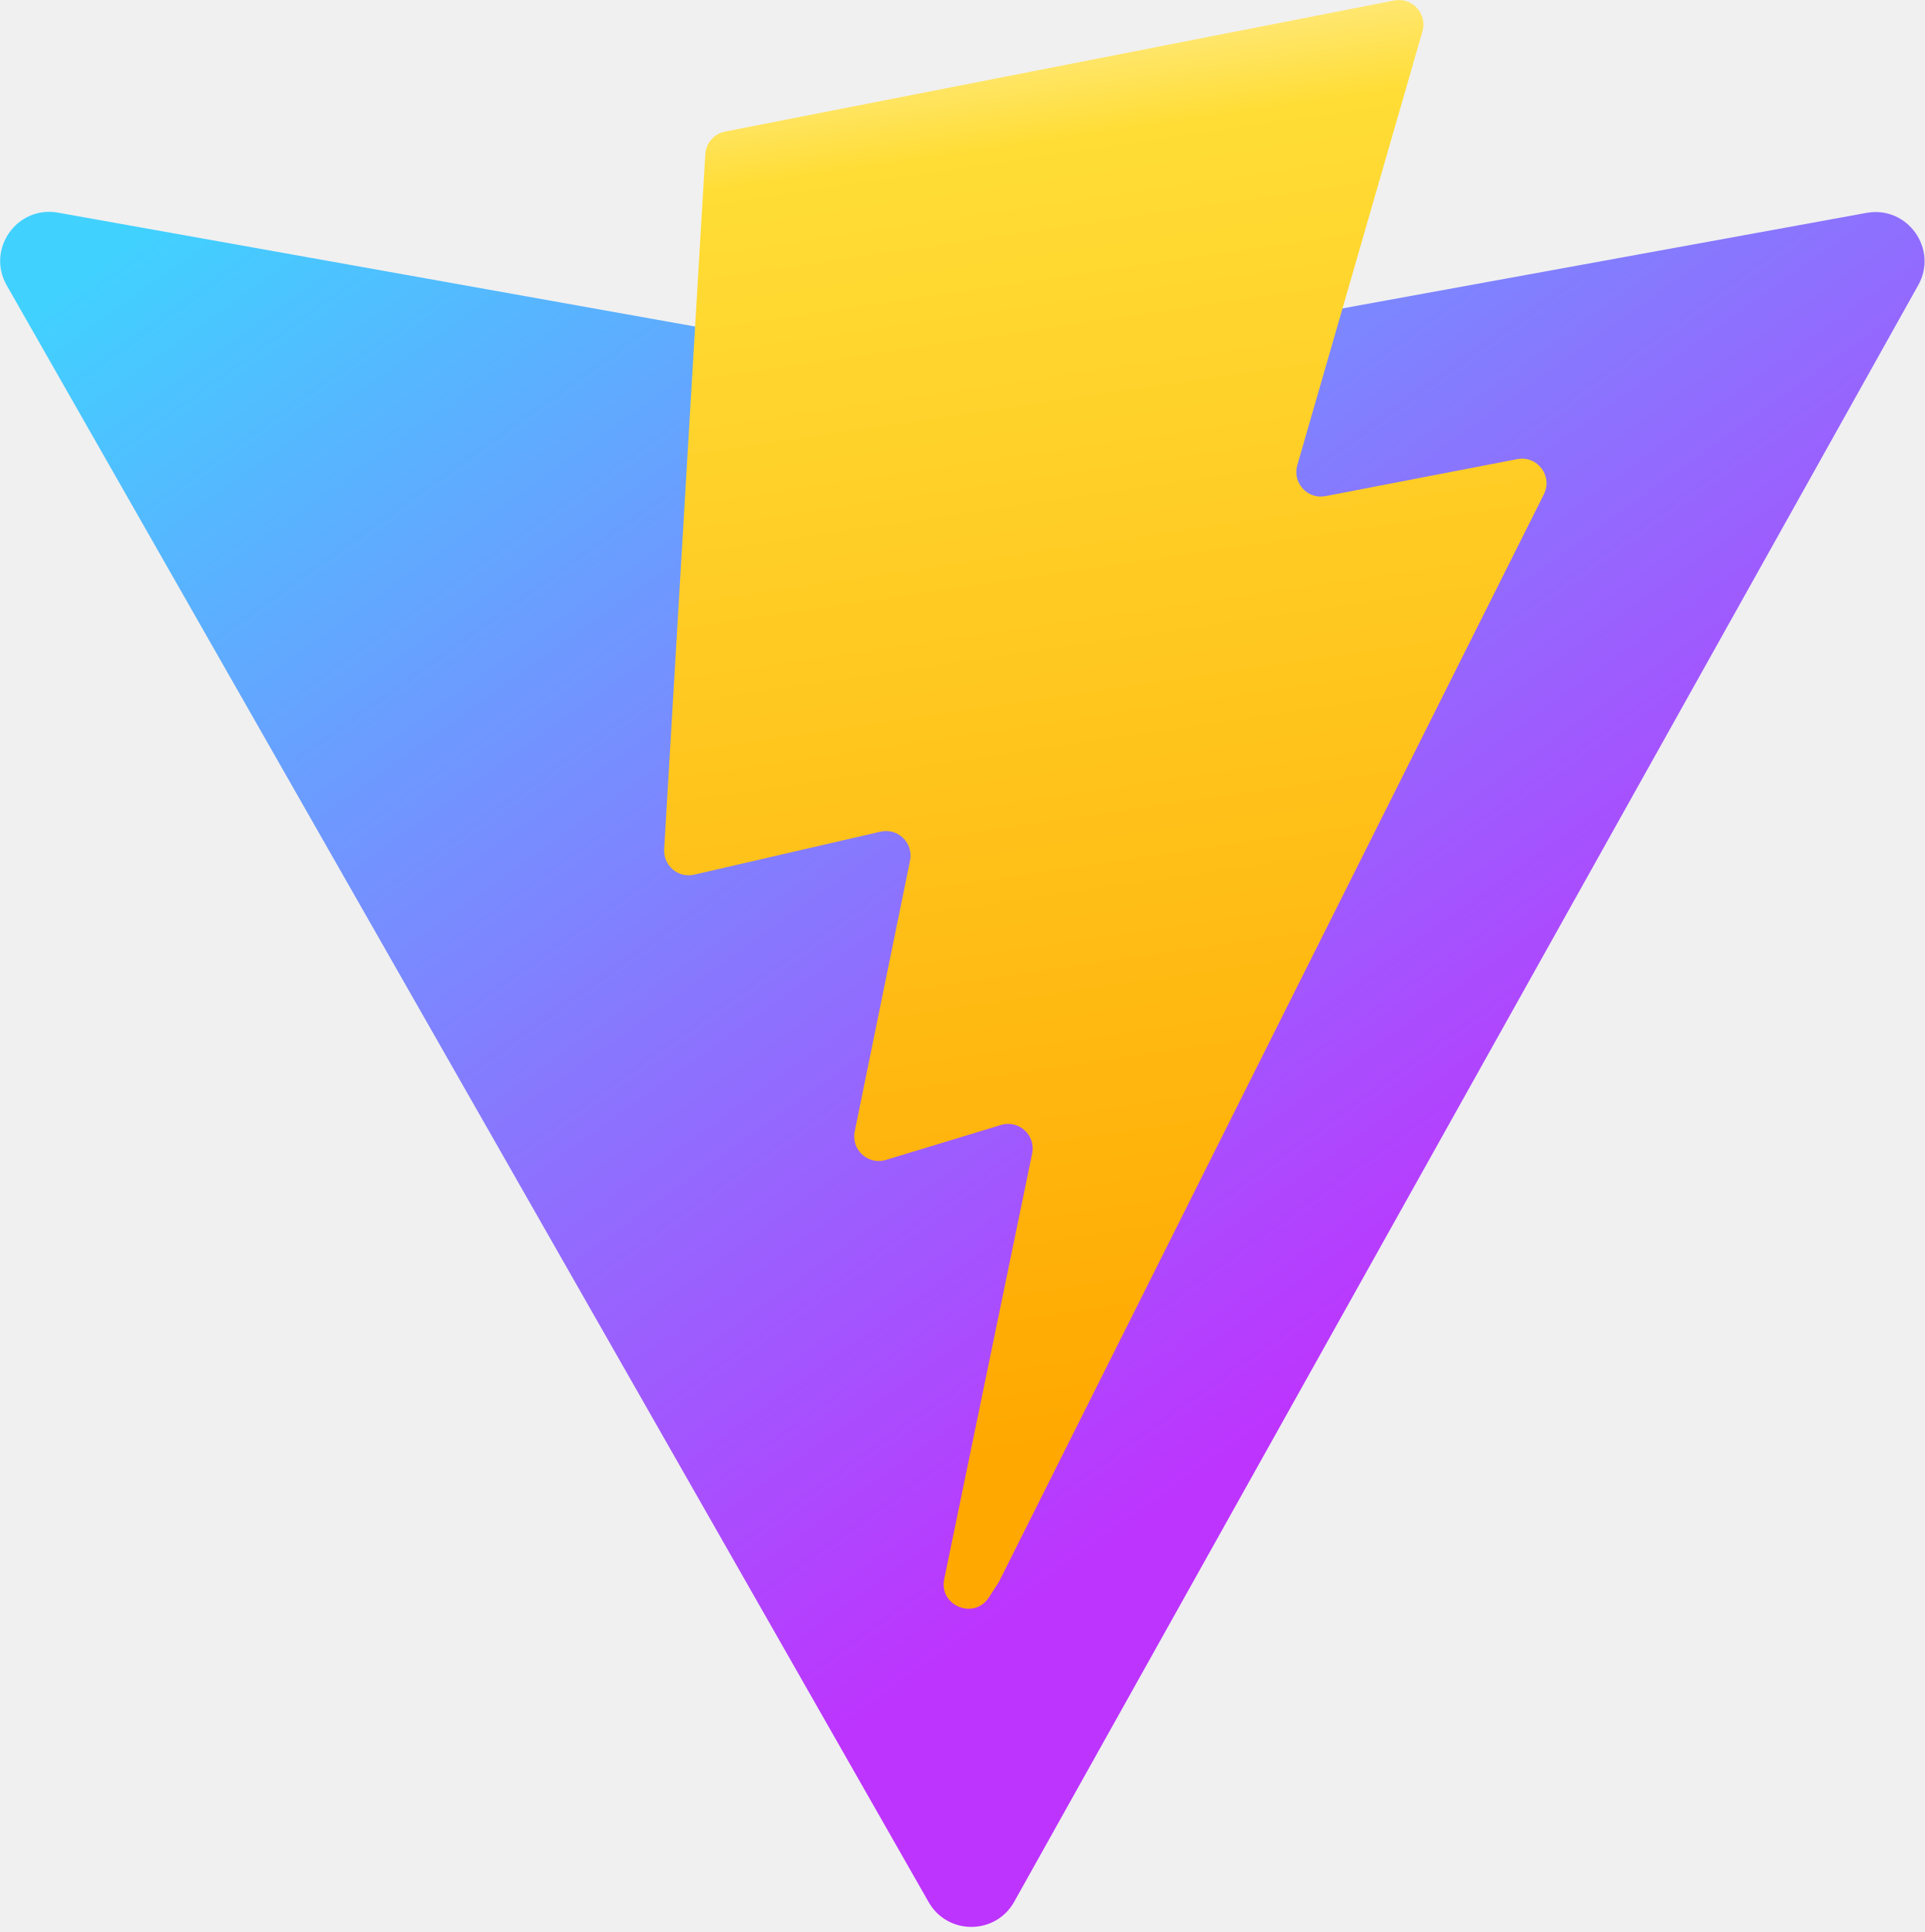
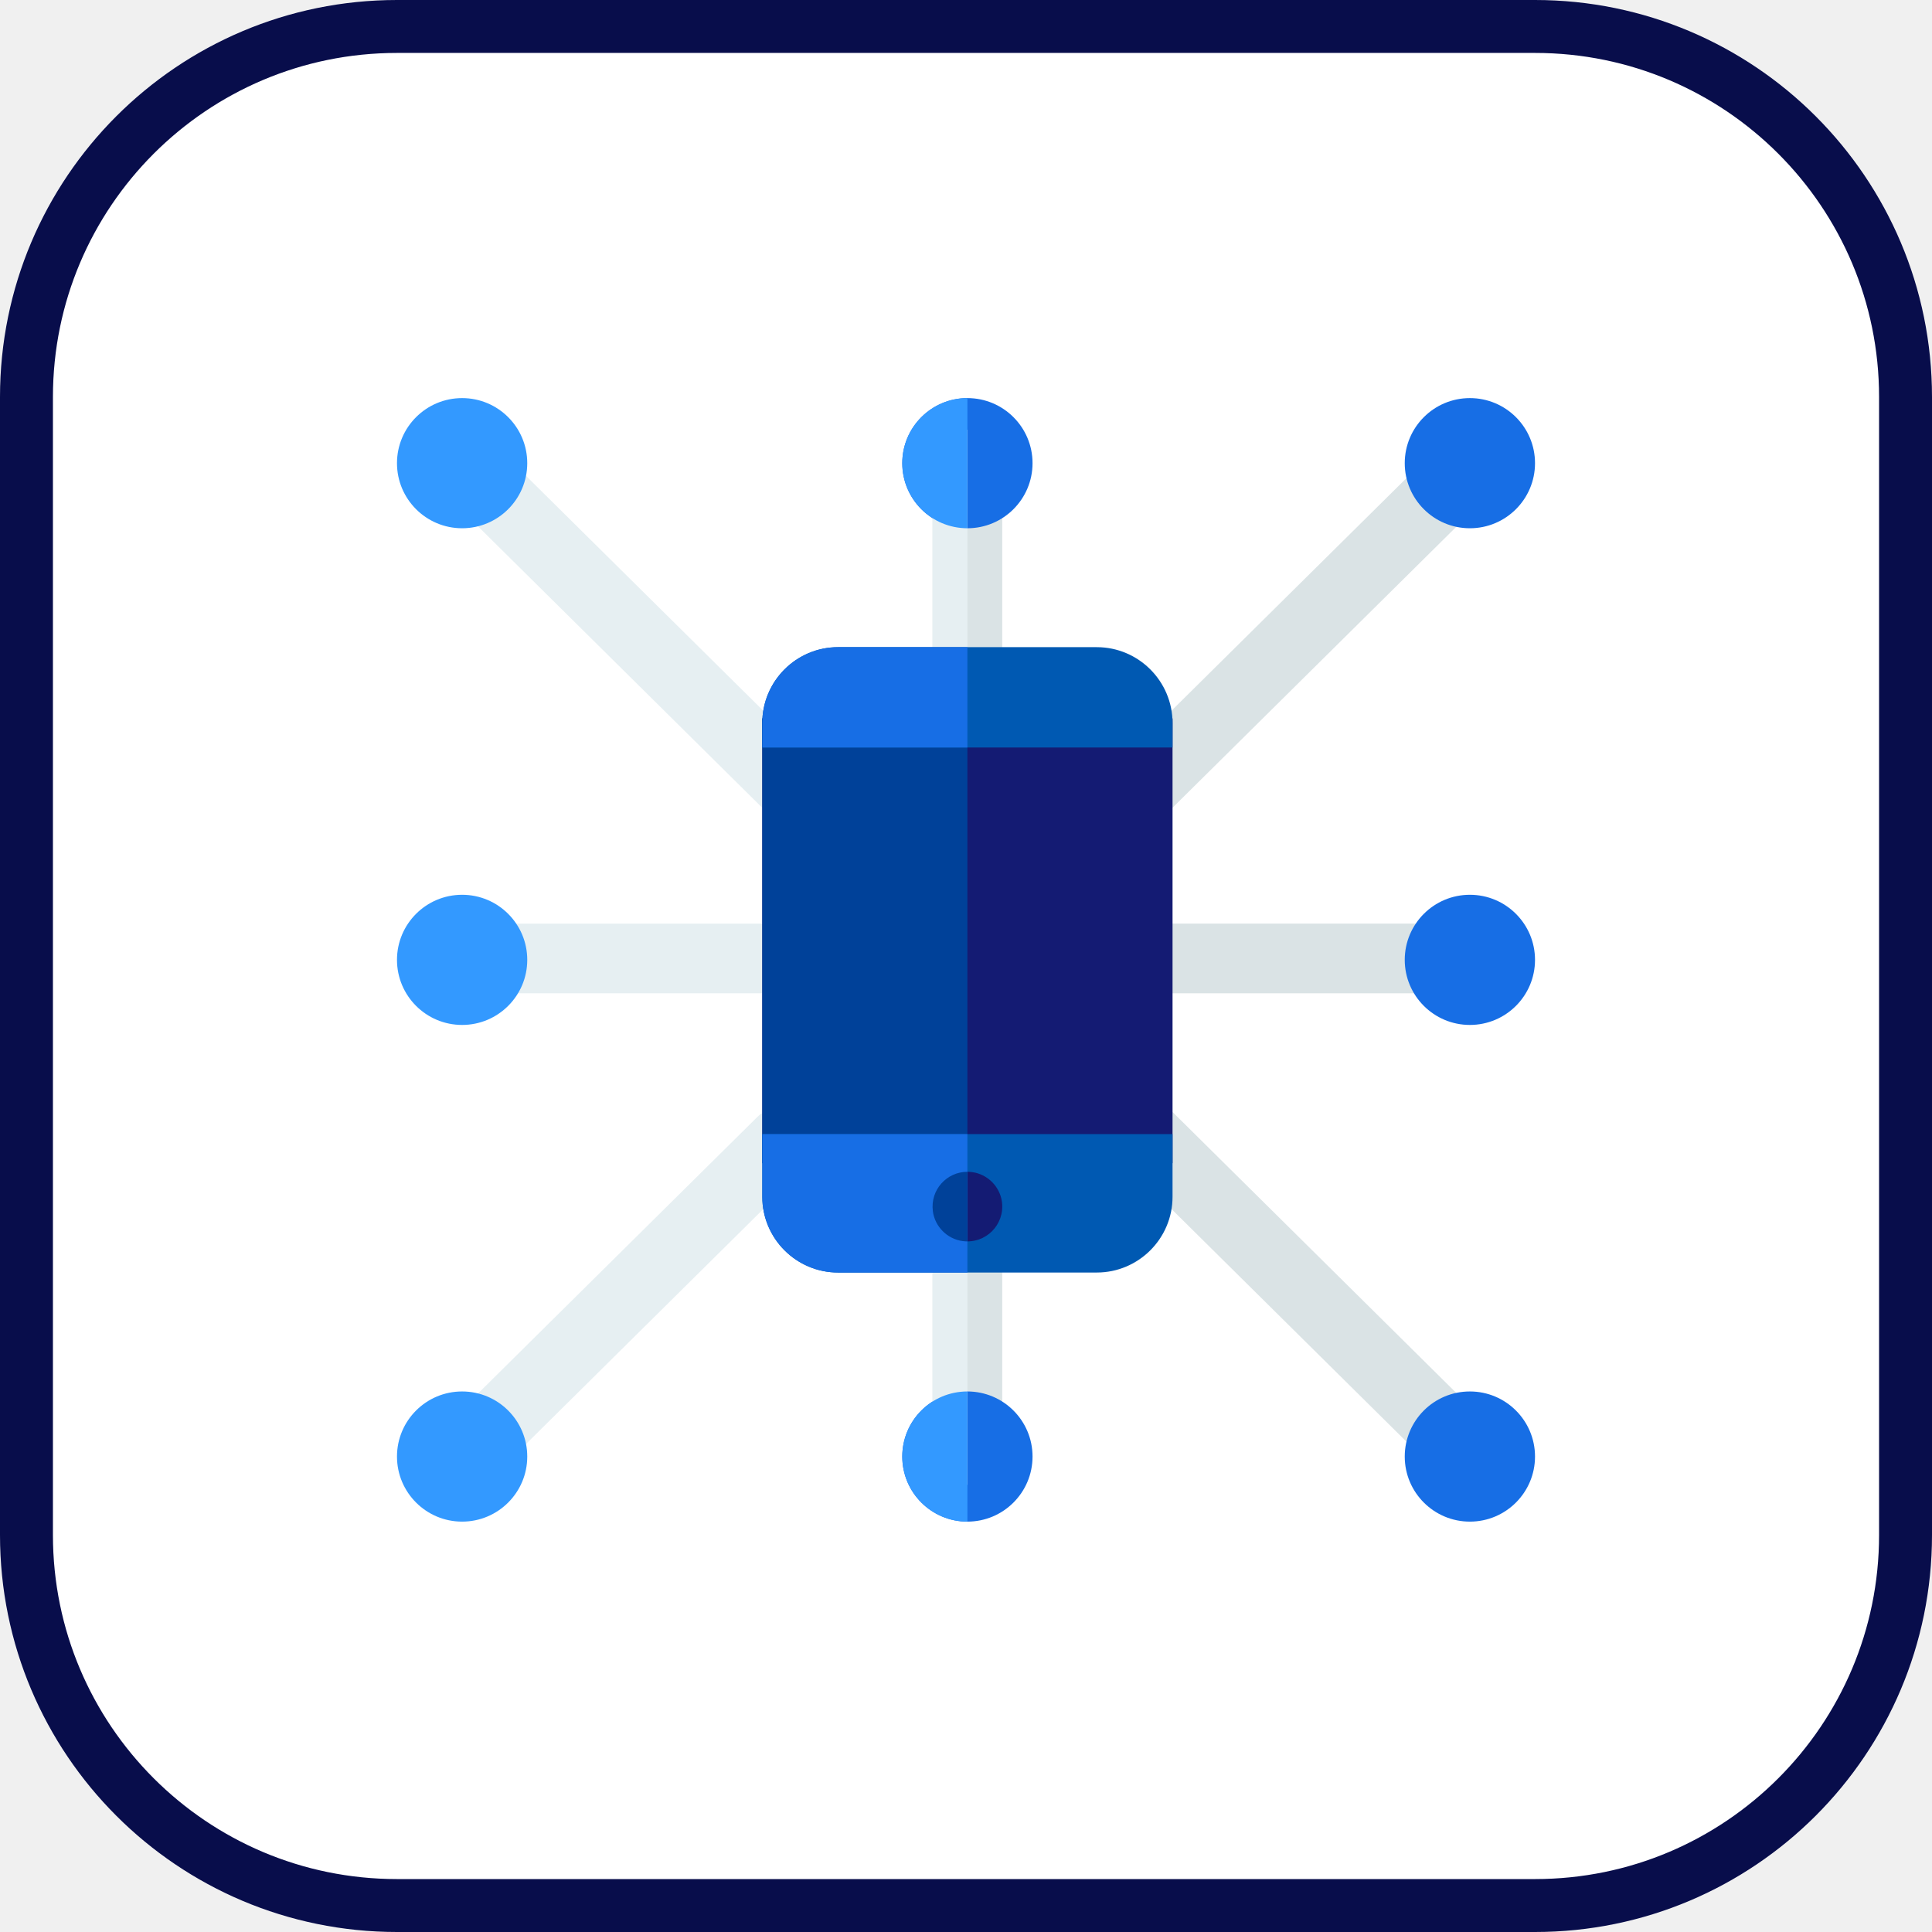
- <svg xmlns="http://www.w3.org/2000/svg" aria-hidden="true" role="img" class="iconify iconify--logos" width="31.88" height="32" preserveAspectRatio="xMidYMid meet" viewBox="0 0 256 257">
+ <svg xmlns="http://www.w3.org/2000/svg" width="800px" height="800px" viewBox="0 0 73 73" version="1.1">
  <defs>
-     <linearGradient id="IconifyId1813088fe1fbc01fb466" x1="-.828%" x2="57.636%" y1="7.652%" y2="78.411%">
-       <stop offset="0%" stop-color="#41D1FF" />
-       <stop offset="100%" stop-color="#BD34FE" />
-     </linearGradient>
-     <linearGradient id="IconifyId1813088fe1fbc01fb467" x1="43.376%" x2="50.316%" y1="2.242%" y2="89.03%">
-       <stop offset="0%" stop-color="#FFEA83" />
-       <stop offset="8.333%" stop-color="#FFDD35" />
-       <stop offset="100%" stop-color="#FFA800" />
-     </linearGradient>
-   </defs>
-   <path fill="url(#IconifyId1813088fe1fbc01fb466)" d="M255.153 37.938L134.897 252.976c-2.483 4.44-8.862 4.466-11.382.048L.875 37.958c-2.746-4.814 1.371-10.646 6.827-9.67l120.385 21.517a6.537 6.537 0 0 0 2.322-.004l117.867-21.483c5.438-.991 9.574 4.796 6.877 9.62Z" />
-   <path fill="url(#IconifyId1813088fe1fbc01fb467)" d="M185.432.063L96.44 17.501a3.268 3.268 0 0 0-2.634 3.014l-5.474 92.456a3.268 3.268 0 0 0 3.997 3.378l24.777-5.718c2.318-.535 4.413 1.507 3.936 3.838l-7.361 36.047c-.495 2.426 1.782 4.5 4.151 3.78l15.304-4.649c2.372-.72 4.652 1.36 4.15 3.788l-11.698 56.621c-.732 3.542 3.979 5.473 5.943 2.437l1.313-2.028l72.516-144.72c1.215-2.423-.88-5.186-3.54-4.672l-25.505 4.922c-2.396.462-4.435-1.77-3.759-4.114l16.646-57.705c.677-2.35-1.37-4.583-3.769-4.113Z" />
+ 
+ </defs>
+   <g id="databases-and-servers/servers/peer-to-peer" stroke="none" stroke-width="1" fill="none" fill-rule="evenodd">
+     <g id="container" transform="translate(2, 2)" fill="#FFFFFF" fill-rule="nonzero" stroke="#080D4B" stroke-width="2">
+       <rect id="mask" x="-1" y="-1" width="71" height="71" rx="14">
+ 
+ </rect>
+     </g>
+     <g id="phone-(1)" transform="translate(15, 15)" fill-rule="nonzero">
+       <path d="M21.553,41.106 C20.826,41.106 20.237,40.517 20.237,39.79 L20.237,29.757 C20.237,29.03 20.826,28.441 21.553,28.441 C22.28,28.441 22.869,29.03 22.869,29.757 L22.869,39.79 C22.869,40.517 22.28,41.106 21.553,41.106 Z" id="Shape" fill="#DAE3E5">
+ 
+ </path>
+       <path d="M24.014,40.035 C24.014,38.677 22.912,37.576 21.553,37.576 C20.194,37.576 19.092,38.677 19.092,40.035 C19.092,41.393 20.194,42.494 21.553,42.494 C22.912,42.494 24.014,41.393 24.014,40.035 Z" id="Shape" fill="#176EE5">
+ 
+ </path>
+       <path d="M20.237,29.757 L20.237,39.79 C20.237,40.517 20.826,41.106 21.553,41.106 L21.553,28.441 C20.826,28.441 20.237,29.03 20.237,29.757 Z" id="Shape" fill="#E6EFF2">
+ 
+ </path>
+       <path d="M19.092,40.035 C19.092,41.393 20.194,42.494 21.553,42.494 L21.553,37.576 C20.194,37.576 19.092,38.677 19.092,40.035 Z" id="Shape" fill="#3399FF">
+ 
+ </path>
+       <path d="M21.553,14.078 C20.826,14.078 20.237,13.489 20.237,12.762 L20.237,2.55 C20.237,1.823 20.826,1.234 21.553,1.234 C22.28,1.234 22.869,1.823 22.869,2.55 L22.869,12.762 C22.869,13.489 22.28,14.078 21.553,14.078 Z" id="Shape" fill="#DAE3E5">
+ 
+ </path>
+       <path d="M24.014,2.501 C24.014,1.143 22.912,0.042 21.553,0.042 C20.194,0.042 19.092,1.143 19.092,2.501 C19.092,3.859 20.194,4.96 21.553,4.96 C22.912,4.96 24.014,3.859 24.014,2.501 Z" id="Shape" fill="#176EE5">
+ 
+ </path>
+       <path d="M20.237,2.55 L20.237,12.762 C20.237,13.489 20.826,14.078 21.553,14.078 L21.553,1.234 C20.826,1.234 20.237,1.823 20.237,2.55 Z" id="Shape" fill="#E6EFF2">
+ 
+ </path>
+       <path d="M19.092,2.501 C19.092,3.859 20.194,4.96 21.553,4.96 L21.553,0.042 C20.194,0.042 19.092,1.143 19.092,2.501 Z" id="Shape" fill="#3399FF">
+ 
+ </path>
+       <path d="M14.174,22.531 L2.419,22.531 C1.692,22.531 1.103,21.942 1.103,21.215 C1.103,20.488 1.692,19.899 2.419,19.899 L14.174,19.899 C14.901,19.899 15.49,20.488 15.49,21.215 C15.49,21.942 14.901,22.531 14.174,22.531 Z" id="Shape" fill="#E6EFF2">
+ 
+ </path>
+       <path d="M15.107,16.278 C14.773,16.278 14.438,16.152 14.182,15.898 L2.539,4.371 C2.022,3.86 2.018,3.027 2.529,2.51 C3.04,1.993 3.873,1.989 4.39,2.5 L16.033,14.026 C16.55,14.537 16.554,15.371 16.043,15.887 C15.785,16.148 15.447,16.278 15.107,16.278 Z" id="Shape" fill="#E6EFF2">
+ 
+ </path>
+       <path d="M3.004,40.877 C2.665,40.877 2.326,40.747 2.068,40.486 C1.557,39.969 1.562,39.136 2.079,38.625 L13.625,27.195 C14.142,26.684 14.975,26.689 15.486,27.206 C15.997,27.723 15.992,28.556 15.475,29.067 L3.93,40.497 C3.673,40.75 3.339,40.877 3.004,40.877 Z" id="Shape" fill="#E6EFF2">
+ 
+ </path>
+       <g id="Group" transform="translate(27.04297, 1.847656)" fill="#DAE3E5">
+         <path d="M12.18,20.684 L1.727,20.684 C1,20.684 0.411,20.095 0.411,19.368 C0.411,18.641 1,18.051 1.727,18.051 L12.18,18.051 C12.907,18.051 13.496,18.641 13.496,19.368 C13.496,20.095 12.907,20.684 12.18,20.684 Z" id="Shape">
+ 
+ </path>
+         <path d="M1.348,14.04 C1.008,14.04 0.669,13.909 0.412,13.649 C-0.099,13.132 -0.095,12.298 0.422,11.787 L11.902,0.424 C12.418,-0.087 13.252,-0.082 13.763,0.435 C14.274,0.952 14.269,1.785 13.752,2.296 L2.273,13.66 C2.017,13.913 1.682,14.04 1.348,14.04 Z" id="Shape">
+ 
+ </path>
+         <path d="M13.086,39.056 C12.752,39.056 12.418,38.93 12.161,38.676 L0.431,27.063 C-0.085,26.552 -0.09,25.718 0.421,25.201 C0.932,24.684 1.766,24.68 2.283,25.191 L14.012,36.804 C14.529,37.315 14.534,38.149 14.022,38.666 C13.765,38.926 13.426,39.056 13.086,39.056 Z" id="Shape">
+ 
+ </path>
+       </g>
+       <polygon id="Shape" fill="#141B73" points="13.803 12.146 29.304 12.146 29.304 28.95 13.803 28.95">
+ 
+ </polygon>
+       <path d="M4.922,2.501 C4.922,1.143 3.82,0.042 2.461,0.042 C1.102,0.042 0,1.143 0,2.501 C0,3.859 1.102,4.96 2.461,4.96 C3.82,4.96 4.922,3.859 4.922,2.501 Z" id="Shape" fill="#3399FF">
+ 
+ </path>
+       <path d="M43,2.501 C43,1.143 41.898,0.042 40.539,0.042 C39.18,0.042 38.078,1.143 38.078,2.501 C38.078,3.859 39.18,4.96 40.539,4.96 C41.898,4.96 43,3.859 43,2.501 Z" id="Shape" fill="#176EE5">
+ 
+ </path>
+       <path d="M4.922,40.035 C4.922,38.677 3.82,37.576 2.461,37.576 C1.102,37.576 0,38.677 0,40.035 C0,41.393 1.102,42.494 2.461,42.494 C3.82,42.494 4.922,41.393 4.922,40.035 Z" id="Shape" fill="#3399FF">
+ 
+ </path>
+       <path d="M43,40.035 C43,38.677 41.898,37.576 40.539,37.576 C39.18,37.576 38.078,38.677 38.078,40.035 C38.078,41.393 39.18,42.494 40.539,42.494 C41.898,42.494 43,41.393 43,40.035 Z" id="Shape" fill="#176EE5">
+ 
+ </path>
+       <path d="M4.922,21.268 C4.922,19.91 3.82,18.809 2.461,18.809 C1.102,18.809 0,19.91 0,21.268 C0,22.626 1.102,23.727 2.461,23.727 C3.82,23.727 4.922,22.626 4.922,21.268 Z" id="Shape" fill="#3399FF">
+ 
+ </path>
+       <path d="M43,21.268 C43,19.91 41.898,18.809 40.539,18.809 C39.18,18.809 38.078,19.91 38.078,21.268 C38.078,22.626 39.18,23.727 40.539,23.727 C41.898,23.727 43,22.626 43,21.268 Z" id="Shape" fill="#176EE5">
+ 
+ </path>
+       <polygon id="Shape" fill="#004199" points="13.803 12.146 21.553 12.146 21.553 28.95 13.803 28.95">
+ 
+ </polygon>
+       <path d="M29.304,12.317 C29.304,10.738 28.019,9.453 26.441,9.453 L16.666,9.453 C15.087,9.453 13.803,10.738 13.803,12.317 L13.803,13.245 L29.304,13.245 L29.304,12.317 Z" id="Shape" fill="#0059B2">
+ 
+ </path>
+       <path d="M16.666,9.453 C15.087,9.453 13.803,10.738 13.803,12.317 L13.803,13.245 L21.553,13.245 L21.553,9.453 L16.666,9.453 Z" id="Shape" fill="#176EE5">
+ 
+ </path>
+       <path d="M13.803,27.851 L13.803,30.22 C13.803,31.798 15.088,33.082 16.666,33.082 L26.441,33.082 C28.02,33.082 29.304,31.798 29.304,30.22 L29.304,27.851 L13.803,27.851 Z" id="Shape" fill="#0059B2">
+ 
+ </path>
+       <path d="M22.859,30.42 C22.967,31.281 22.242,32.004 21.381,31.895 C20.795,31.821 20.322,31.348 20.247,30.762 C20.139,29.901 20.864,29.178 21.725,29.287 C22.311,29.361 22.784,29.834 22.859,30.42 Z" id="Shape" fill="#141B73">
+ 
+ </path>
+       <path d="M13.803,30.22 C13.803,31.798 15.088,33.082 16.666,33.082 L21.553,33.082 L21.553,27.851 L13.803,27.851 L13.803,30.22 Z" id="Shape" fill="#176EE5">
+ 
+ </path>
+       <path d="M20.247,30.762 C20.322,31.348 20.795,31.821 21.381,31.895 C21.439,31.903 21.496,31.906 21.553,31.906 L21.553,29.276 C20.77,29.276 20.146,29.959 20.247,30.762 Z" id="Shape" fill="#004199">
+ 
+ </path>
+     </g>
+   </g>
</svg>
